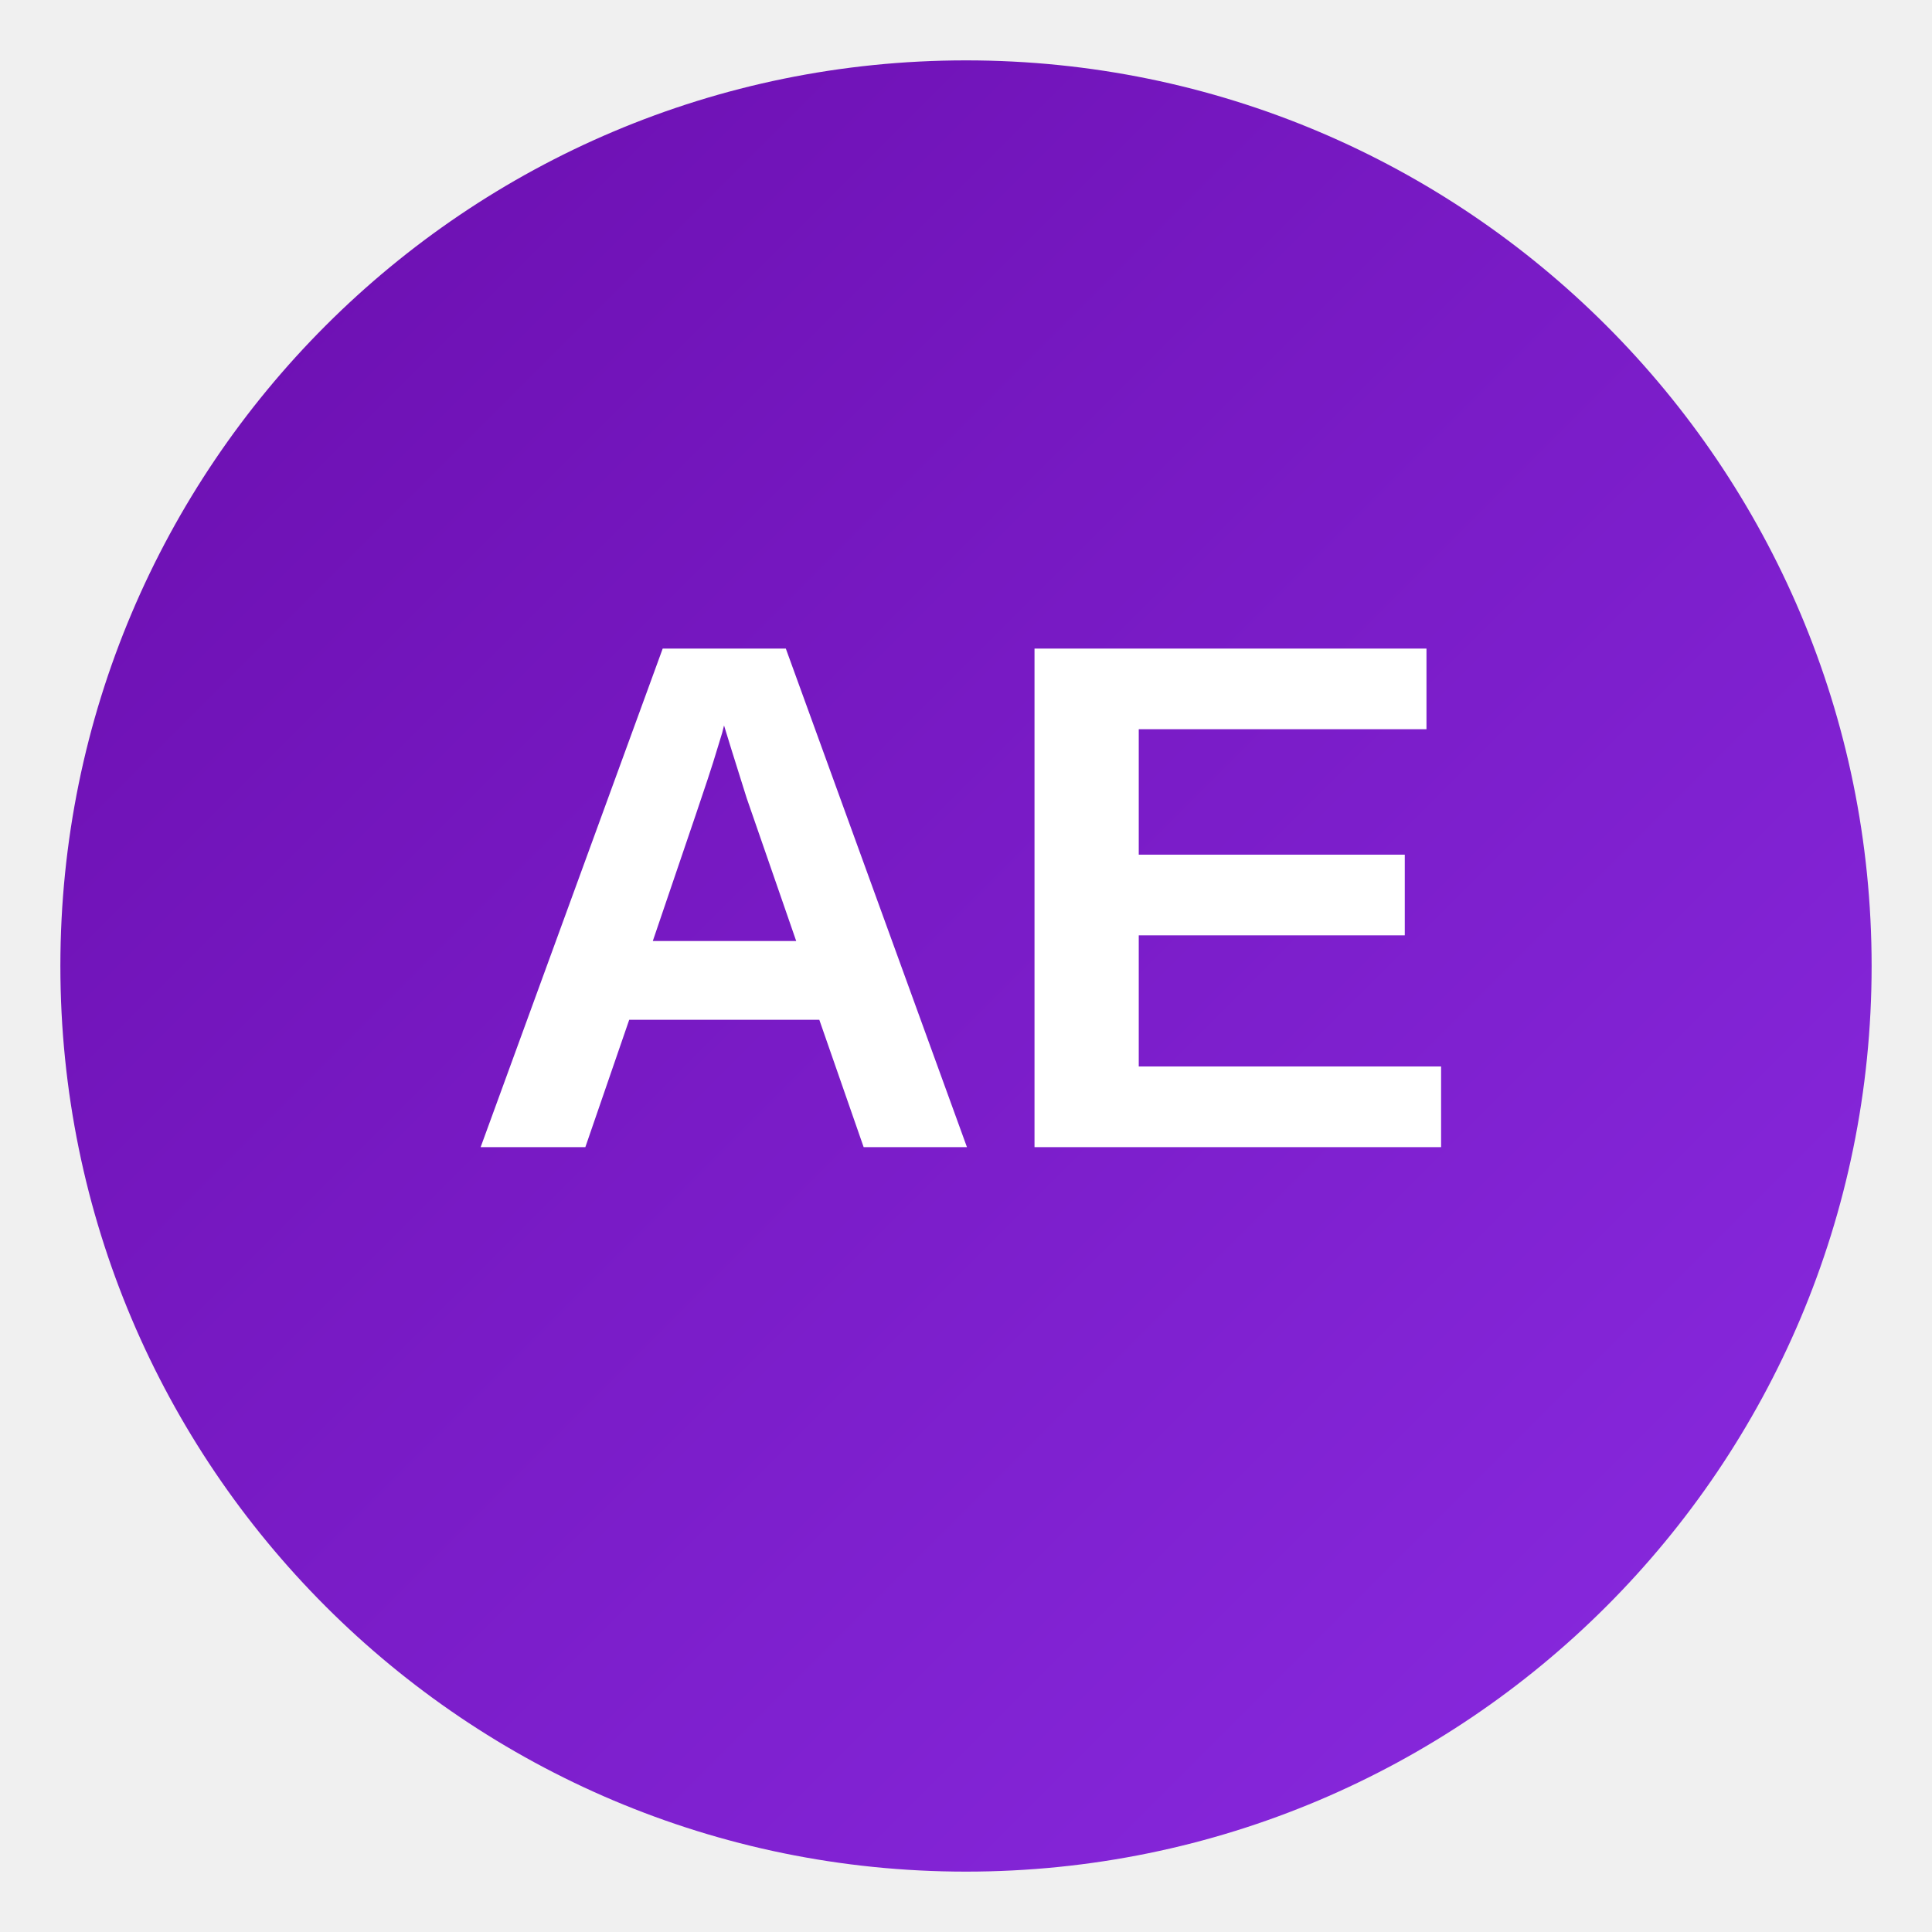
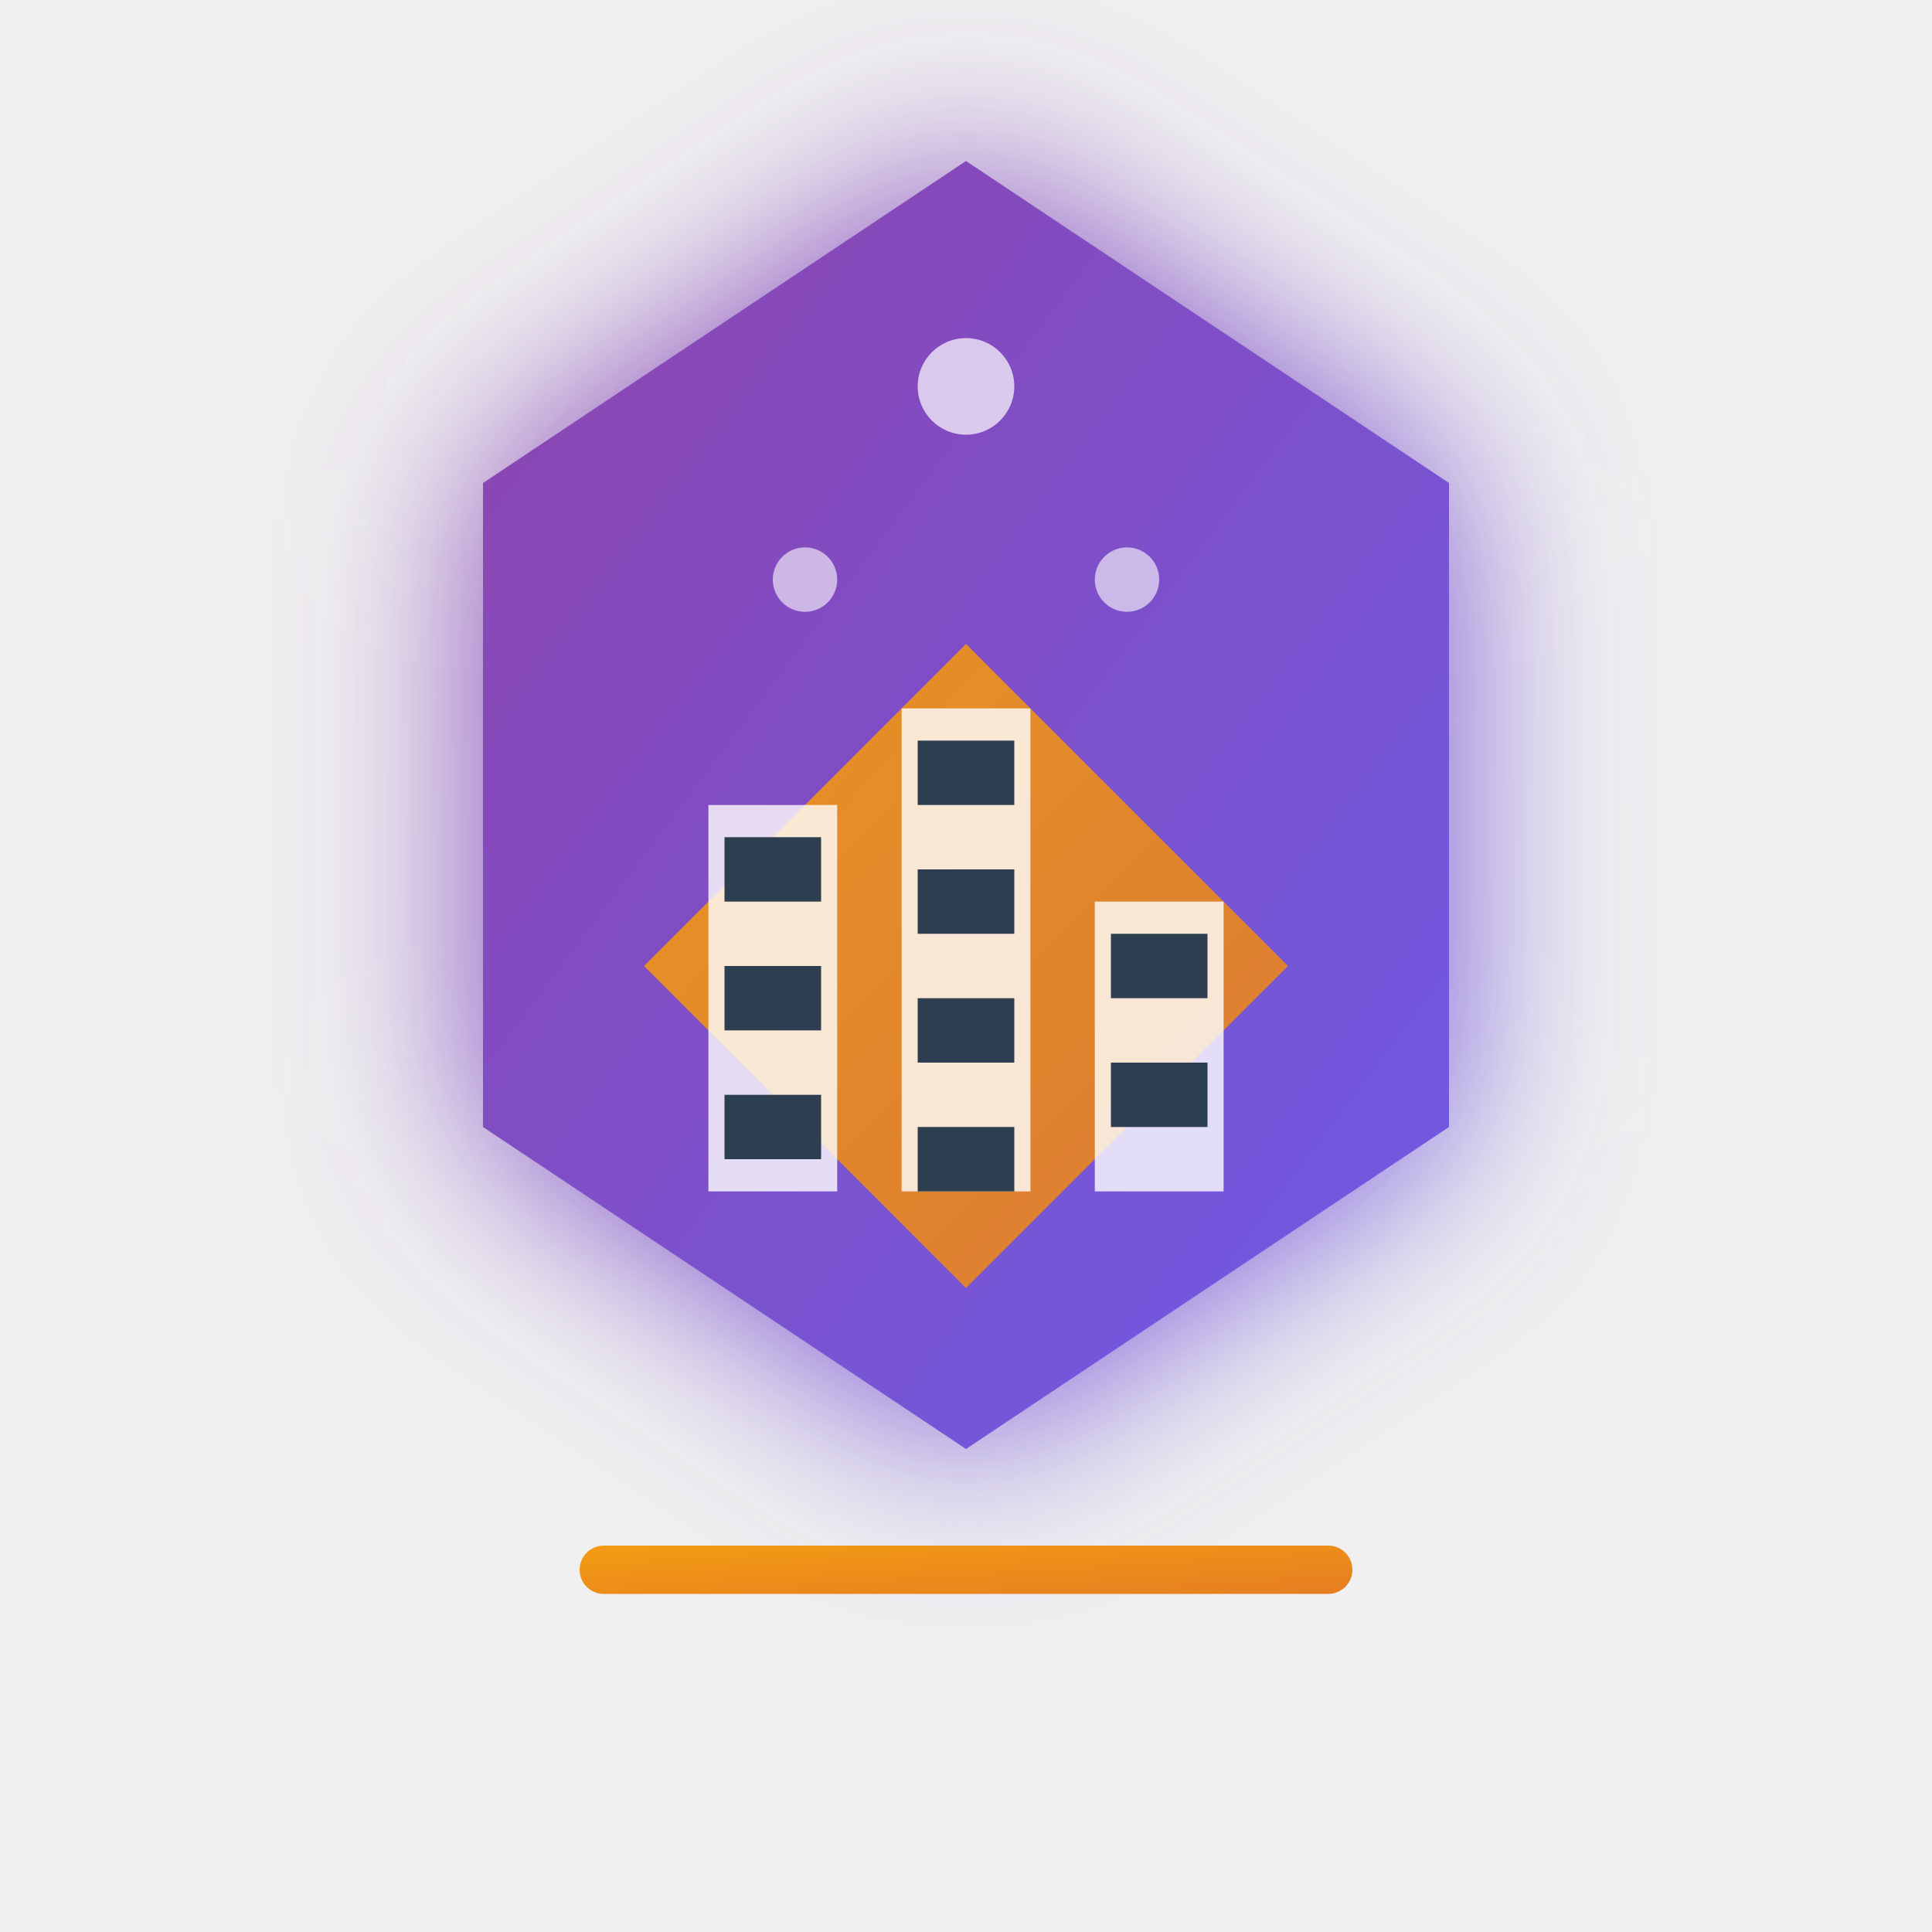
- <svg xmlns="http://www.w3.org/2000/svg" width="64" height="64" viewBox="0 0 64 64" role="img" aria-label="Aurora Estates logo">
+ <svg xmlns="http://www.w3.org/2000/svg" width="60" height="60" viewBox="0 0 60 60">
  <defs>
-     <linearGradient id="g" x1="0%" y1="0%" x2="100%" y2="100%">
-       <stop offset="0%" stop-color="#6A0DAD" />
-       <stop offset="100%" stop-color="#8A2BE2" />
+     <linearGradient id="luxuryGradient" x1="0%" y1="0%" x2="100%" y2="100%">
+       <stop offset="0%" style="stop-color:#8e44ad;stop-opacity:1" />
+       <stop offset="100%" style="stop-color:#6c5ce7;stop-opacity:1" />
    </linearGradient>
+     <linearGradient id="goldGradient" x1="0%" y1="0%" x2="100%" y2="100%">
+       <stop offset="0%" style="stop-color:#f39c12;stop-opacity:1" />
+       <stop offset="100%" style="stop-color:#e67e22;stop-opacity:1" />
+     </linearGradient>
+     <filter id="glow" x="-50%" y="-50%" width="200%" height="200%">
+       <feGaussianBlur stdDeviation="3" result="coloredBlur" />
+       <feMerge>
+         <feMergeNode in="coloredBlur" />
+         <feMergeNode in="SourceGraphic" />
+       </feMerge>
+     </filter>
  </defs>
-   <circle cx="32" cy="32" r="30" fill="url(#g)" />
-   <text x="32" y="38" text-anchor="middle" font-family="Poppins, Arial, sans-serif" font-weight="700" font-size="24" fill="#ffffff">AE</text>
+   <polygon points="30,5 45,15 45,35 30,45 15,35 15,15" fill="url(#luxuryGradient)" filter="url(#glow)" />
+   <polygon points="30,20 40,30 30,40 20,30" fill="url(#goldGradient)" opacity="0.9" />
+   <rect x="22" y="25" width="4" height="12" fill="#ffffff" opacity="0.8" />
+   <rect x="28" y="22" width="4" height="15" fill="#ffffff" opacity="0.8" />
+   <rect x="34" y="28" width="4" height="9" fill="#ffffff" opacity="0.8" />
+   <rect x="22.5" y="26" width="3" height="2" fill="#2c3e50" />
+   <rect x="22.5" y="30" width="3" height="2" fill="#2c3e50" />
+   <rect x="22.5" y="34" width="3" height="2" fill="#2c3e50" />
+   <rect x="28.5" y="23" width="3" height="2" fill="#2c3e50" />
+   <rect x="28.5" y="27" width="3" height="2" fill="#2c3e50" />
+   <rect x="28.5" y="31" width="3" height="2" fill="#2c3e50" />
+   <rect x="28.5" y="35" width="3" height="2" fill="#2c3e50" />
+   <rect x="34.5" y="29" width="3" height="2" fill="#2c3e50" />
+   <rect x="34.5" y="33" width="3" height="2" fill="#2c3e50" />
+   <circle cx="30" cy="12" r="1.5" fill="#ffffff" opacity="0.7" />
+   <circle cx="25" cy="18" r="1" fill="#ffffff" opacity="0.6" />
+   <circle cx="35" cy="18" r="1" fill="#ffffff" opacity="0.6" />
+   <rect x="18" y="48" width="24" height="1.5" fill="url(#goldGradient)" rx="0.75" />
</svg>
